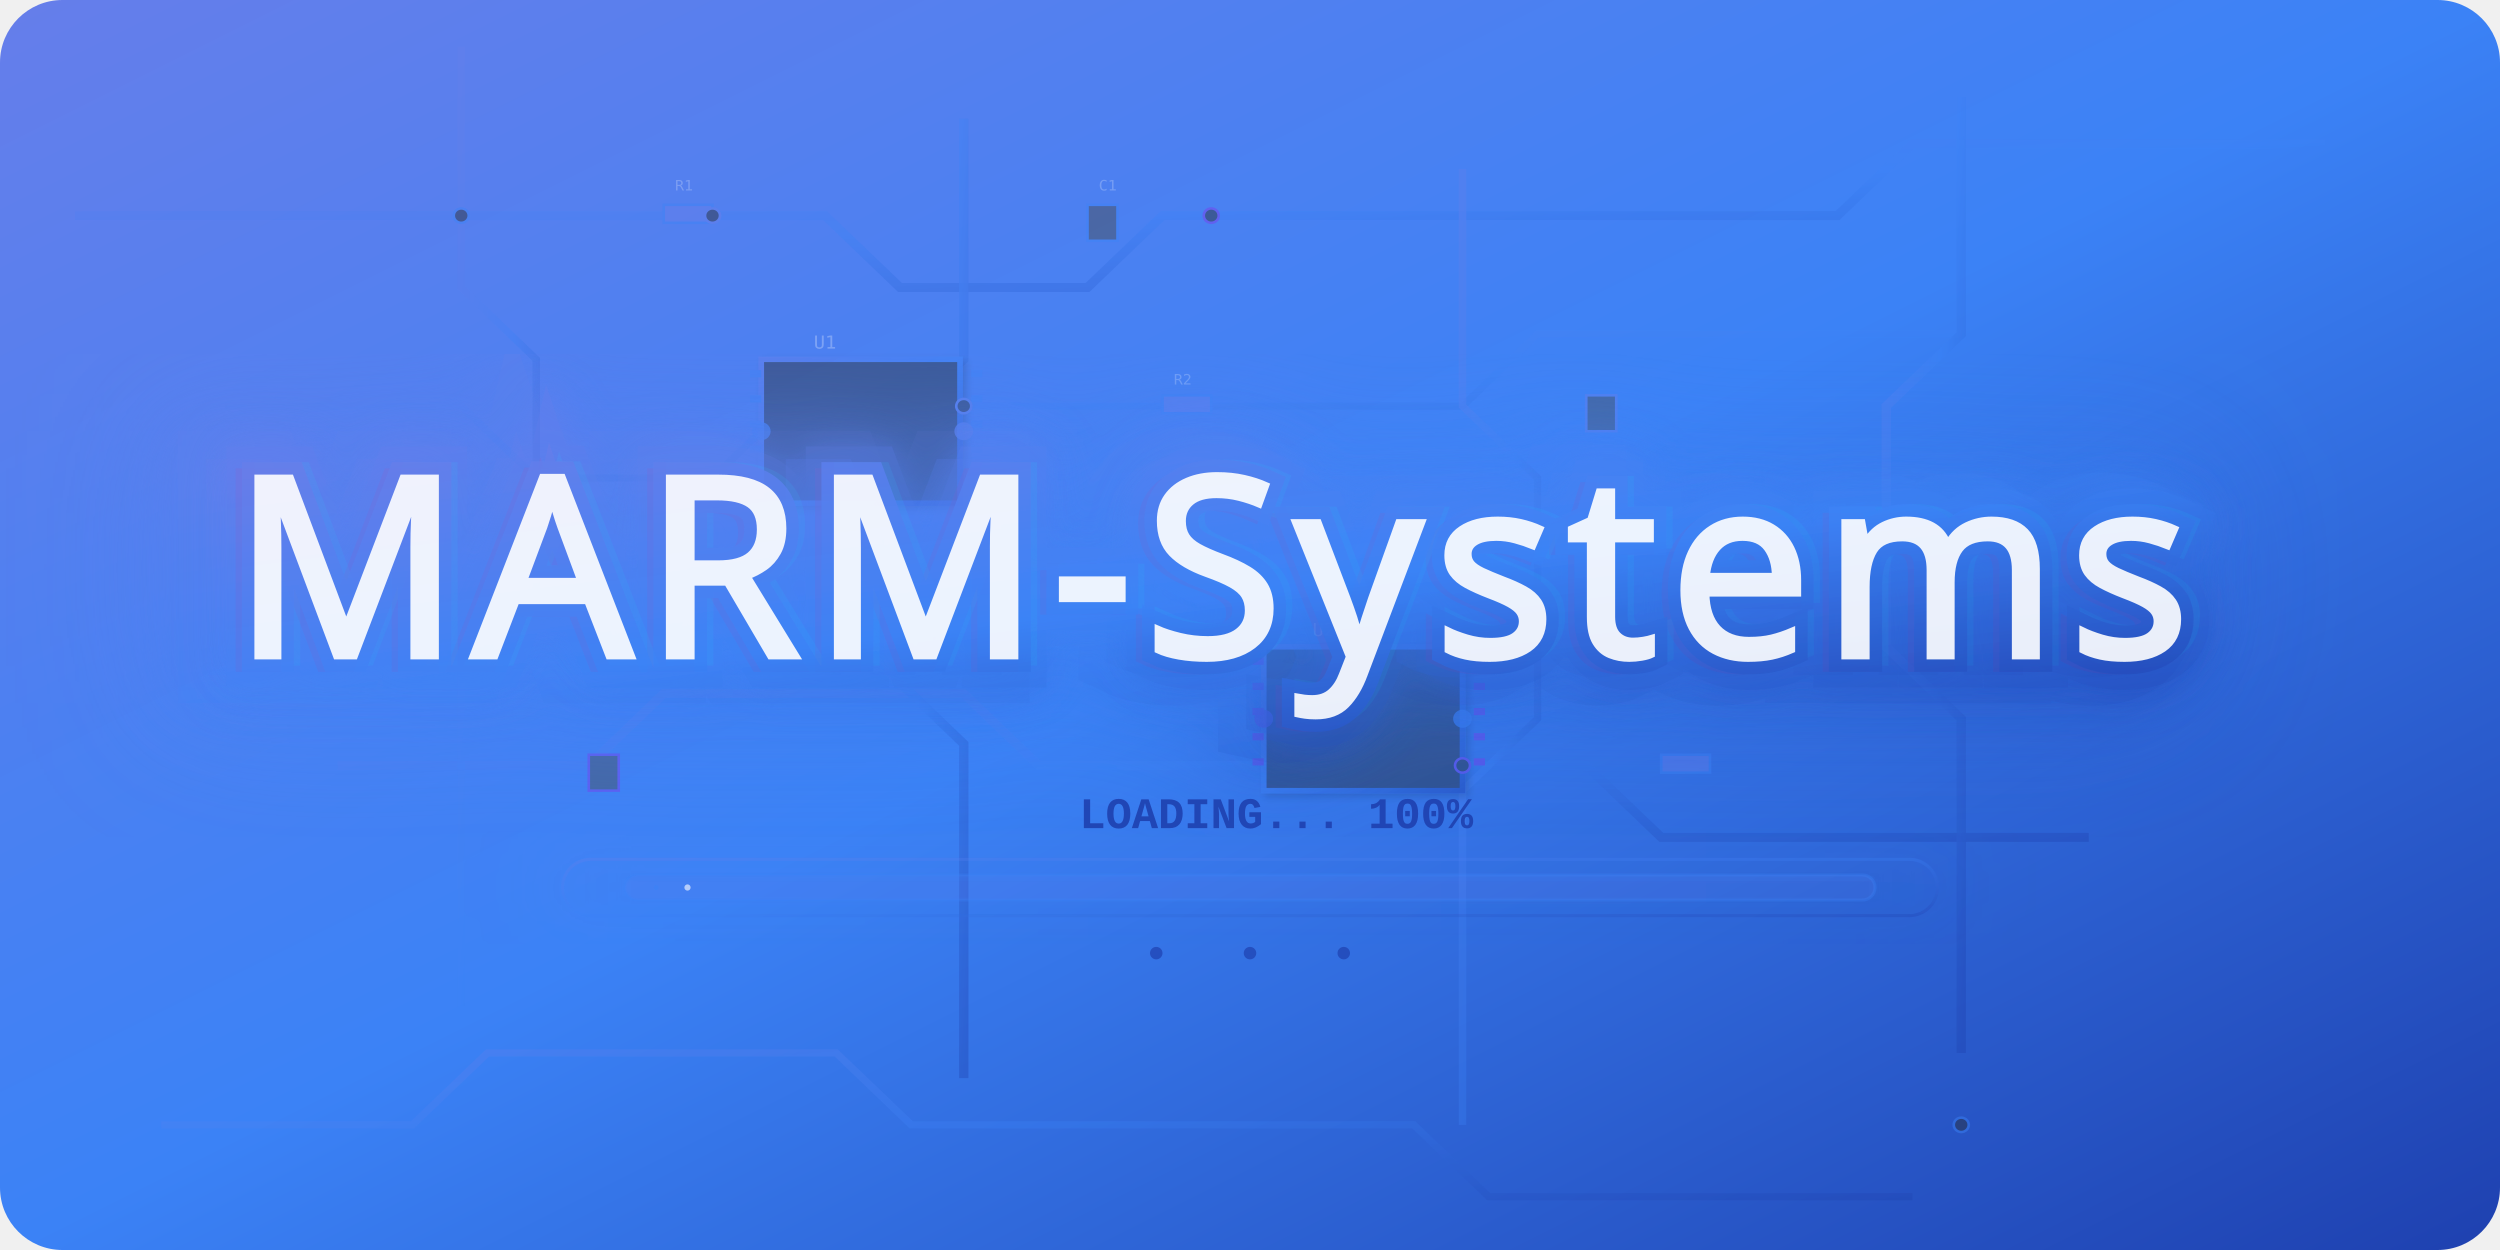
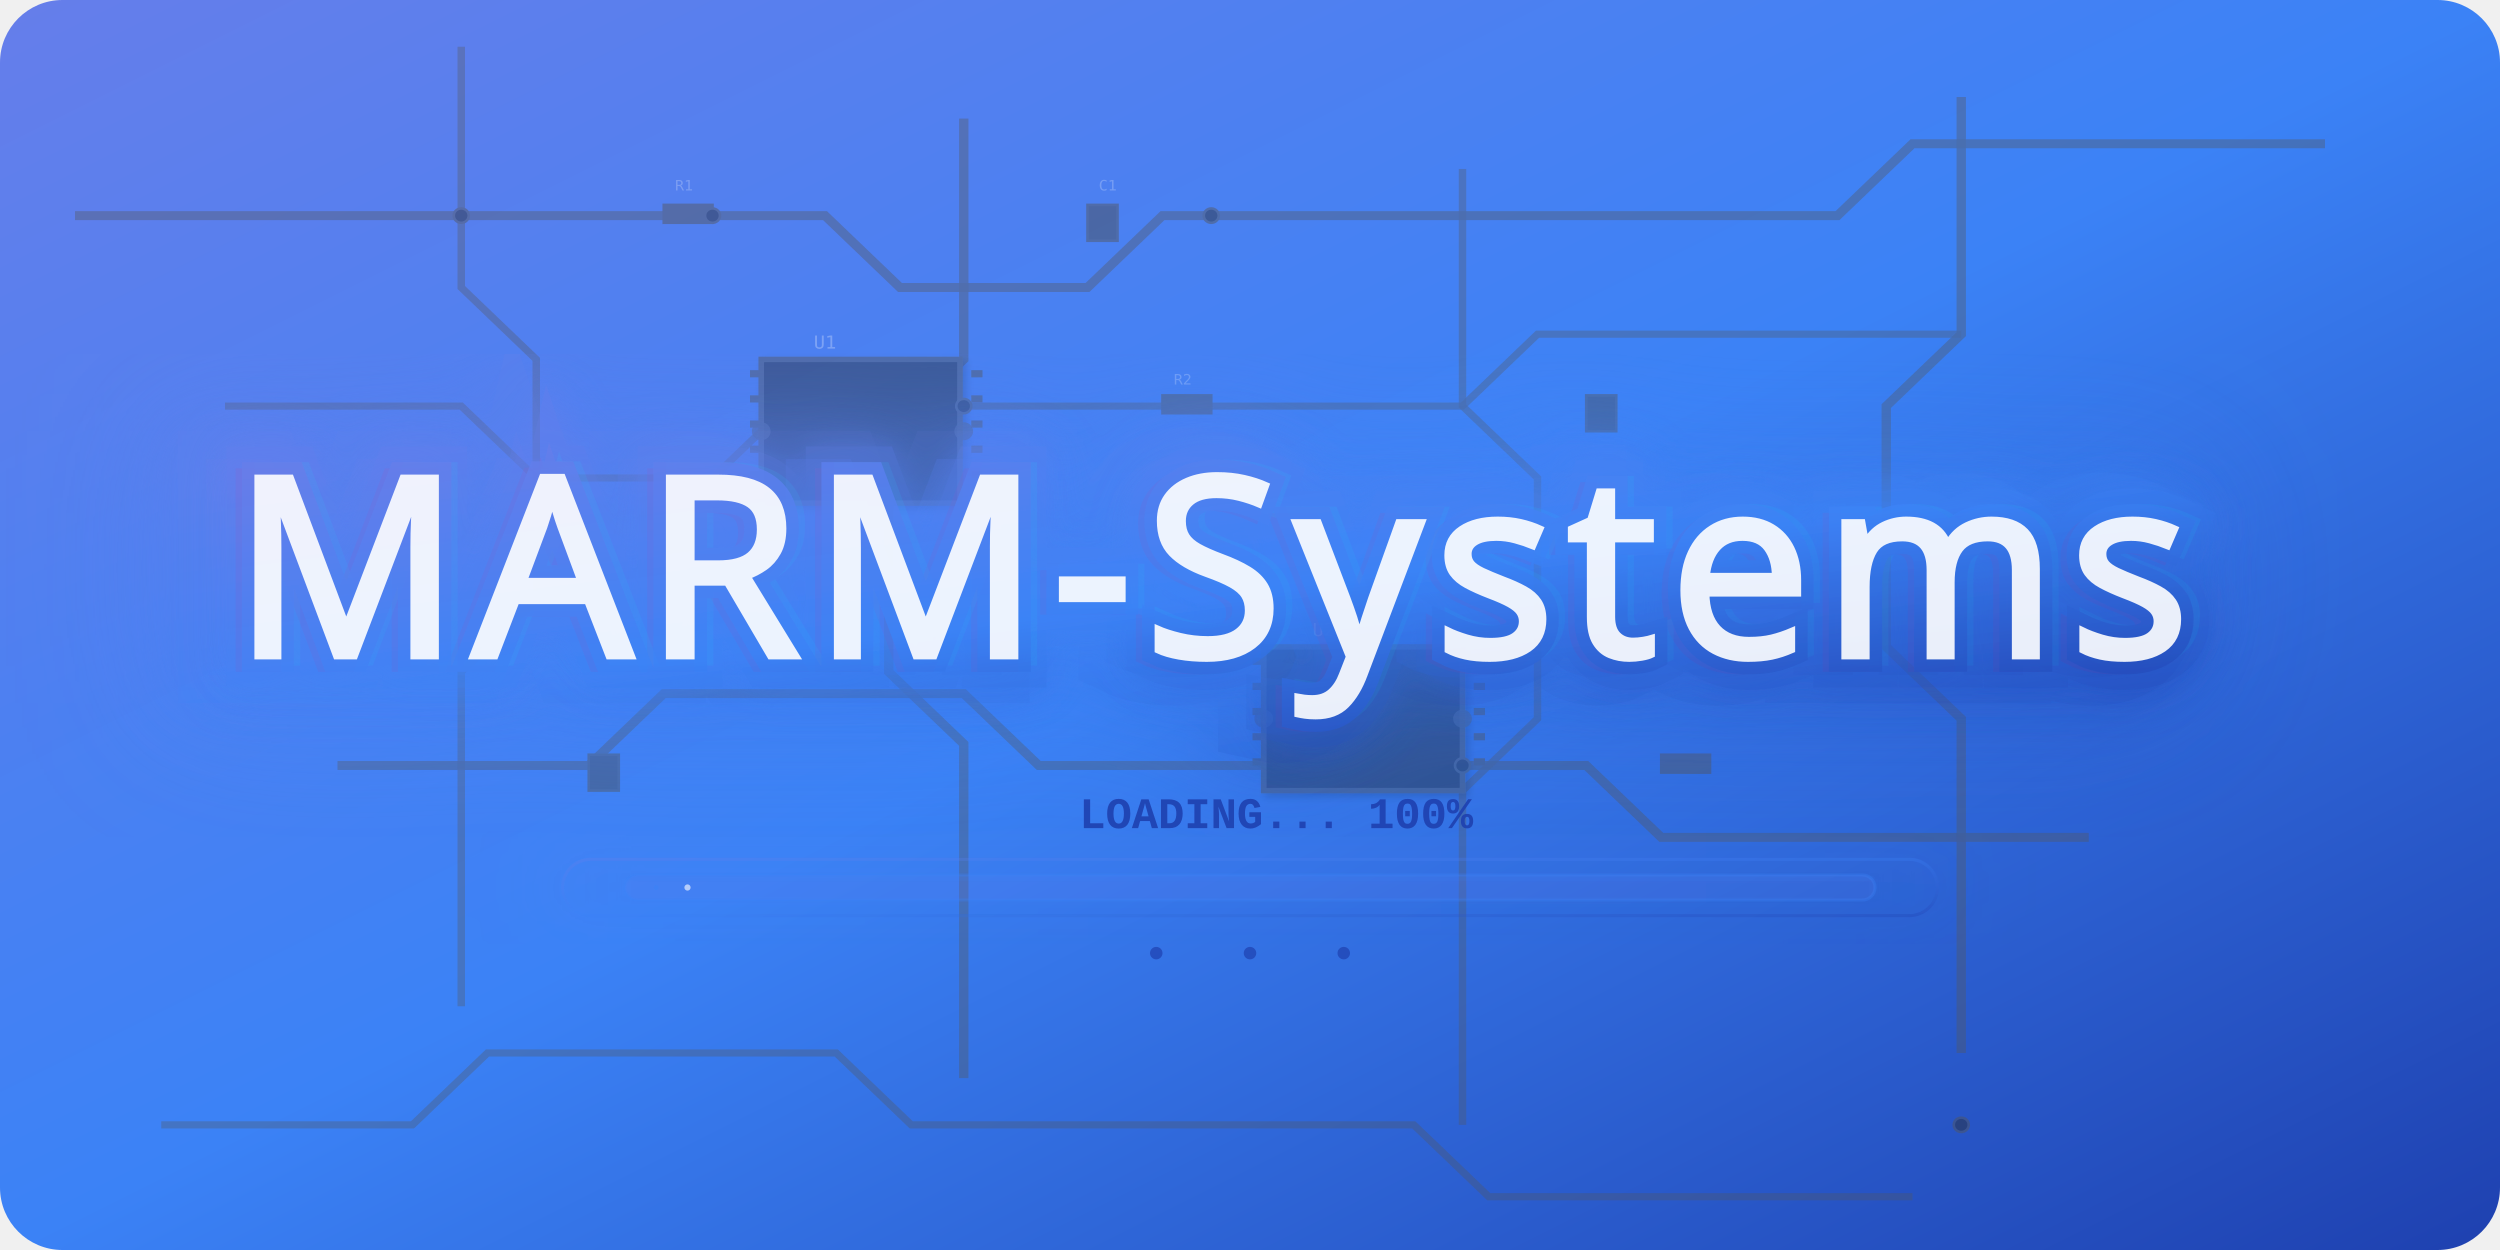
<svg xmlns="http://www.w3.org/2000/svg" viewBox="0 0 800 400">
  <defs>
    <clipPath id="roundedCorners">
      <rect width="800" height="400" rx="20" ry="20" />
    </clipPath>
+     <linearGradient id="bubbleGrad" x1="0%" y1="0%" x2="100%" y2="100%">
+       <stop offset="0%" style="stop-color:#667eea;stop-opacity:1">
+         <animate attributeName="stop-color" values="#667eea; #3b82f6; #1e40af; #7c3aed; #667eea" dur="8s" repeatCount="indefinite" />
+       </stop>
+       <stop offset="50%" style="stop-color:#3b82f6;stop-opacity:1">
+         <animate attributeName="stop-color" values="#3b82f6; #1e40af; #7c3aed; #667eea; #3b82f6" dur="8s" repeatCount="indefinite" />
+       </stop>
+       <stop offset="100%" style="stop-color:#1e40af;stop-opacity:1">
+         <animate attributeName="stop-color" values="#1e40af; #7c3aed; #667eea; #3b82f6; #1e40af" dur="8s" repeatCount="indefinite" />
+       </stop>
+     </linearGradient>
+     <filter id="neonGlow" x="-50%" y="-50%" width="200%" height="200%">
+       <feGaussianBlur in="SourceGraphic" stdDeviation="8" result="blur1" />
+       <feGaussianBlur in="SourceGraphic" stdDeviation="15" result="blur2" />
+       <feGaussianBlur in="SourceGraphic" stdDeviation="25" result="blur3" />
+       <feMerge>
+         <feMergeNode in="blur3" />
+         <feMergeNode in="blur2" />
+         <feMergeNode in="blur1" />
+         <feMergeNode in="SourceGraphic" />
+       </feMerge>
+     </filter>
+     <filter id="textGlow" x="-50%" y="-50%" width="200%" height="200%">
+       <feGaussianBlur in="SourceGraphic" stdDeviation="4" result="blur1" />
+       <feGaussianBlur in="SourceGraphic" stdDeviation="8" result="blur2" />
+       <feMerge>
+         <feMergeNode in="blur2" />
+         <feMergeNode in="blur1" />
+         <feMergeNode in="SourceGraphic" />
+       </feMerge>
+     </filter>
+     <radialGradient id="sparkle">
+       <stop offset="0%" style="stop-color:#ffffff;stop-opacity:0.9" />
+       <stop offset="100%" style="stop-color:#3b82f6;stop-opacity:0" />
+     </radialGradient>
+     <linearGradient id="bgGrad" x1="0%" y1="0%" x2="100%" y2="100%">
+       <stop offset="0%" style="stop-color:#667eea;stop-opacity:1">
+         <animate attributeName="stop-color" values="#667eea; #3b82f6; #7c3aed; #667eea" dur="12s" repeatCount="indefinite" />
+       </stop>
+       <stop offset="50%" style="stop-color:#3b82f6;stop-opacity:1">
+         <animate attributeName="stop-color" values="#3b82f6; #1e40af; #667eea; #3b82f6" dur="12s" repeatCount="indefinite" />
+       </stop>
+       <stop offset="100%" style="stop-color:#1e40af;stop-opacity:1">
+         <animate attributeName="stop-color" values="#1e40af; #7c3aed; #3b82f6; #1e40af" dur="12s" repeatCount="indefinite" />
+       </stop>
+     </linearGradient>
+     <pattern id="grid" width="40" height="40" patternUnits="userSpaceOnUse">
+       <path d="M 40 0 L 0 0 0 40" fill="none" stroke="#3b82f6" stroke-width="0.5" opacity="0.1" />
+     </pattern>
+     <pattern id="circuitPattern" width="120" height="120" patternUnits="userSpaceOnUse">
+       <line x1="0" y1="25" x2="40" y2="25" stroke="#4a4a4a" stroke-width="1" opacity="0.4" />
+       <line x1="60" y1="25" x2="120" y2="25" stroke="#4a4a4a" stroke-width="1" opacity="0.4" />
+       <line x1="20" y1="55" x2="70" y2="55" stroke="#4a4a4a" stroke-width="1" opacity="0.4" />
+       <line x1="85" y1="55" x2="120" y2="55" stroke="#4a4a4a" stroke-width="1" opacity="0.4" />
+       <line x1="0" y1="85" x2="35" y2="85" stroke="#4a4a4a" stroke-width="1" opacity="0.4" />
+       <line x1="50" y1="85" x2="100" y2="85" stroke="#4a4a4a" stroke-width="1" opacity="0.4" />
+       <line x1="40" y1="0" x2="40" y2="60" stroke="#4a4a4a" stroke-width="1" opacity="0.4" />
+       <line x1="40" y1="75" x2="40" y2="120" stroke="#4a4a4a" stroke-width="1" opacity="0.4" />
+       <line x1="70" y1="25" x2="70" y2="90" stroke="#4a4a4a" stroke-width="1" opacity="0.4" />
+       <line x1="100" y1="0" x2="100" y2="50" stroke="#4a4a4a" stroke-width="1" opacity="0.4" />
+       <line x1="100" y1="65" x2="100" y2="120" stroke="#4a4a4a" stroke-width="1" opacity="0.4" />
+       <polyline points="40,60 50,70 50,85" fill="none" stroke="#4a4a4a" stroke-width="1" opacity="0.4" />
+       <polyline points="85,55 95,65 100,65" fill="none" stroke="#4a4a4a" stroke-width="1" opacity="0.4" />
+       <polyline points="35,85 45,95 60,95 60,120" fill="none" stroke="#4a4a4a" stroke-width="1" opacity="0.4" />
+       <circle cx="40" cy="25" r="2" fill="#4a4a4a" opacity="0.4" />
+       <circle cx="70" cy="55" r="2" fill="#4a4a4a" opacity="0.4" />
+       <circle cx="100" cy="50" r="2" fill="#4a4a4a" opacity="0.4" />
+       <circle cx="50" cy="85" r="2" fill="#4a4a4a" opacity="0.4" />
+       <circle cx="40" cy="60" r="2" fill="#4a4a4a" opacity="0.4" />
+       <circle cx="85" cy="55" r="2" fill="#4a4a4a" opacity="0.4" />
+       <circle cx="20" cy="55" r="1.5" fill="#4a4a4a" opacity="0.4" />
+       <circle cx="60" cy="25" r="1.5" fill="#4a4a4a" opacity="0.4" />
+       <circle cx="100" cy="85" r="1.5" fill="#4a4a4a" opacity="0.4" />
+     </pattern>
+     <filter id="pcbShadow" x="-50%" y="-50%" width="200%" height="200%">
+       <feDropShadow dx="1" dy="1" stdDeviation="1" flood-color="#000000" flood-opacity="0.3" />
+     </filter>
+     <linearGradient id="progressGrad" x1="0%" y1="0%" x2="100%" y2="0%">
+       <stop offset="0%" style="stop-color:#1e40af;stop-opacity:0.8" />
+       <stop offset="30%" style="stop-color:#667eea;stop-opacity:0.9" />
+       <stop offset="70%" style="stop-color:#3b82f6;stop-opacity:1" />
+       <stop offset="100%" style="stop-color:#ffffff;stop-opacity:0.9" />
+     </linearGradient>
+     <filter id="intenseGlow" x="-50%" y="-50%" width="200%" height="200%">
+       <feGaussianBlur stdDeviation="5" result="coloredBlur" />
+       <feMerge>
+         <feMergeNode in="coloredBlur" />
+         <feMergeNode in="SourceGraphic" />
+       </feMerge>
+     </filter>
  </defs>
  <g clip-path="url(#roundedCorners)">
-     <defs>
-       <linearGradient id="bubbleGrad" x1="0%" y1="0%" x2="100%" y2="100%">
-         <stop offset="0%" style="stop-color:#667eea;stop-opacity:1">
-           <animate attributeName="stop-color" values="#667eea; #3b82f6; #1e40af; #7c3aed; #667eea" dur="8s" repeatCount="indefinite" />
-         </stop>
-         <stop offset="50%" style="stop-color:#3b82f6;stop-opacity:1">
-           <animate attributeName="stop-color" values="#3b82f6; #1e40af; #7c3aed; #667eea; #3b82f6" dur="8s" repeatCount="indefinite" />
-         </stop>
-         <stop offset="100%" style="stop-color:#1e40af;stop-opacity:1">
-           <animate attributeName="stop-color" values="#1e40af; #7c3aed; #667eea; #3b82f6; #1e40af" dur="8s" repeatCount="indefinite" />
-         </stop>
-       </linearGradient>
-       <filter id="neonGlow" x="-50%" y="-50%" width="200%" height="200%">
-         <feGaussianBlur in="SourceGraphic" stdDeviation="8" result="blur1" />
-         <feGaussianBlur in="SourceGraphic" stdDeviation="15" result="blur2" />
-         <feGaussianBlur in="SourceGraphic" stdDeviation="25" result="blur3" />
-         <feMerge>
-           <feMergeNode in="blur3" />
-           <feMergeNode in="blur2" />
-           <feMergeNode in="blur1" />
-           <feMergeNode in="SourceGraphic" />
-         </feMerge>
-       </filter>
-       <filter id="textGlow" x="-50%" y="-50%" width="200%" height="200%">
-         <feGaussianBlur in="SourceGraphic" stdDeviation="4" result="blur1" />
-         <feGaussianBlur in="SourceGraphic" stdDeviation="8" result="blur2" />
-         <feMerge>
-           <feMergeNode in="blur2" />
-           <feMergeNode in="blur1" />
-           <feMergeNode in="SourceGraphic" />
-         </feMerge>
-       </filter>
-       <radialGradient id="sparkle">
-         <stop offset="0%" style="stop-color:#ffffff;stop-opacity:0.9" />
-         <stop offset="100%" style="stop-color:#3b82f6;stop-opacity:0" />
-       </radialGradient>
-       <linearGradient id="bgGrad" x1="0%" y1="0%" x2="100%" y2="100%">
-         <stop offset="0%" style="stop-color:#667eea;stop-opacity:1">
-           <animate attributeName="stop-color" values="#667eea; #3b82f6; #7c3aed; #667eea" dur="12s" repeatCount="indefinite" />
-         </stop>
-         <stop offset="50%" style="stop-color:#3b82f6;stop-opacity:1">
-           <animate attributeName="stop-color" values="#3b82f6; #1e40af; #667eea; #3b82f6" dur="12s" repeatCount="indefinite" />
-         </stop>
-         <stop offset="100%" style="stop-color:#1e40af;stop-opacity:1">
-           <animate attributeName="stop-color" values="#1e40af; #7c3aed; #3b82f6; #1e40af" dur="12s" repeatCount="indefinite" />
-         </stop>
-       </linearGradient>
-       <pattern id="grid" width="40" height="40" patternUnits="userSpaceOnUse">
-         <path d="M 40 0 L 0 0 0 40" fill="none" stroke="#3b82f6" stroke-width="0.5" opacity="0.1" />
-       </pattern>
-       <pattern id="circuitPattern" width="120" height="120" patternUnits="userSpaceOnUse">
-         <line x1="0" y1="25" x2="40" y2="25" stroke="#ffffff" stroke-width="1" opacity="0.15" />
-         <line x1="60" y1="25" x2="120" y2="25" stroke="#ffffff" stroke-width="1" opacity="0.15" />
-         <line x1="20" y1="55" x2="70" y2="55" stroke="#ffffff" stroke-width="1" opacity="0.15" />
-         <line x1="85" y1="55" x2="120" y2="55" stroke="#ffffff" stroke-width="1" opacity="0.15" />
-         <line x1="0" y1="85" x2="35" y2="85" stroke="#ffffff" stroke-width="1" opacity="0.15" />
-         <line x1="50" y1="85" x2="100" y2="85" stroke="#ffffff" stroke-width="1" opacity="0.15" />
-         <line x1="40" y1="0" x2="40" y2="60" stroke="#ffffff" stroke-width="1" opacity="0.15" />
-         <line x1="40" y1="75" x2="40" y2="120" stroke="#ffffff" stroke-width="1" opacity="0.15" />
-         <line x1="70" y1="25" x2="70" y2="90" stroke="#ffffff" stroke-width="1" opacity="0.15" />
-         <line x1="100" y1="0" x2="100" y2="50" stroke="#ffffff" stroke-width="1" opacity="0.15" />
-         <line x1="100" y1="65" x2="100" y2="120" stroke="#ffffff" stroke-width="1" opacity="0.15" />
-         <polyline points="40,60 50,70 50,85" fill="none" stroke="#ffffff" stroke-width="1" opacity="0.15" />
-         <polyline points="85,55 95,65 100,65" fill="none" stroke="#ffffff" stroke-width="1" opacity="0.15" />
-         <polyline points="35,85 45,95 60,95 60,120" fill="none" stroke="#ffffff" stroke-width="1" opacity="0.15" />
-         <circle cx="40" cy="25" r="2" fill="#ffffff" opacity="0.25">
-           <animate attributeName="opacity" values="0.2; 0.4; 0.2" dur="4s" repeatCount="indefinite" />
-         </circle>
-         <circle cx="70" cy="55" r="2" fill="#ffffff" opacity="0.25">
-           <animate attributeName="opacity" values="0.25; 0.45; 0.25" dur="5s" repeatCount="indefinite" />
-         </circle>
-         <circle cx="100" cy="50" r="2" fill="#ffffff" opacity="0.25">
-           <animate attributeName="opacity" values="0.2; 0.35; 0.2" dur="4.5s" repeatCount="indefinite" />
-         </circle>
-         <circle cx="50" cy="85" r="2" fill="#ffffff" opacity="0.25">
-           <animate attributeName="opacity" values="0.15; 0.4; 0.15" dur="6s" repeatCount="indefinite" />
-         </circle>
-         <circle cx="40" cy="60" r="2" fill="#ffffff" opacity="0.25">
-           <animate attributeName="opacity" values="0.2; 0.38; 0.2" dur="3.5s" repeatCount="indefinite" />
-         </circle>
-         <circle cx="85" cy="55" r="2" fill="#ffffff" opacity="0.25">
-           <animate attributeName="opacity" values="0.18; 0.42; 0.18" dur="5.5s" repeatCount="indefinite" />
-         </circle>
-         <circle cx="20" cy="55" r="1.5" fill="#ffffff" opacity="0.2" />
-         <circle cx="60" cy="25" r="1.5" fill="#ffffff" opacity="0.2" />
-         <circle cx="100" cy="85" r="1.5" fill="#ffffff" opacity="0.2" />
-       </pattern>
-       <filter id="pcbShadow" x="-50%" y="-50%" width="200%" height="200%">
-         <feDropShadow dx="1" dy="1" stdDeviation="1" flood-color="#000000" flood-opacity="0.3" />
-       </filter>
-       <linearGradient id="progressGrad" x1="0%" y1="0%" x2="100%" y2="0%">
-         <stop offset="0%" style="stop-color:#1e40af;stop-opacity:0.8" />
-         <stop offset="30%" style="stop-color:#667eea;stop-opacity:0.9" />
-         <stop offset="70%" style="stop-color:#3b82f6;stop-opacity:1" />
-         <stop offset="100%" style="stop-color:#ffffff;stop-opacity:0.9" />
-       </linearGradient>
-       <filter id="intenseGlow" x="-50%" y="-50%" width="200%" height="200%">
-         <feGaussianBlur stdDeviation="5" result="coloredBlur" />
-         <feMerge>
-           <feMergeNode in="coloredBlur" />
-           <feMergeNode in="SourceGraphic" />
-         </feMerge>
-       </filter>
-     </defs>
    <rect width="800" height="400" fill="url(#bgGrad)" />
    <g opacity="0.45" transform="scale(1.2, 1.15) translate(-10, -20)">
-       <path d="M30 80 L230 80 L250 100 L300 100 L320 80 L500 80 L520 60 L630 60" stroke="url(#bubbleGrad)" stroke-width="2.5" fill="none" opacity="0.8" />
-       <path d="M70 133 L133 133 L153 153 L200 153 L220 133 L400 133 L420 113 L533 113" stroke="url(#bubbleGrad)" stroke-width="2" fill="none" opacity="0.7" />
-       <path d="M100 233 L167 233 L187 213 L267 213 L287 233 L433 233 L453 253 L567 253" stroke="url(#bubbleGrad)" stroke-width="2.5" fill="none" opacity="0.8" />
-       <path d="M53 333 L120 333 L140 313 L233 313 L253 333 L387 333 L407 353 L520 353" stroke="url(#bubbleGrad)" stroke-width="2" fill="none" opacity="0.7" />
-       <path d="M133 33 L133 100 L153 120 L153 187 L133 207 L133 300" stroke="url(#bubbleGrad)" stroke-width="2" fill="none" opacity="0.7" />
-       <path d="M267 53 L267 120 L247 140 L247 207 L267 227 L267 320" stroke="url(#bubbleGrad)" stroke-width="2.5" fill="none" opacity="0.8" />
-       <path d="M400 67 L400 133 L420 153 L420 220 L400 240 L400 333" stroke="url(#bubbleGrad)" stroke-width="2" fill="none" opacity="0.7" />
-       <path d="M533 47 L533 113 L513 133 L513 200 L533 220 L533 313" stroke="url(#bubbleGrad)" stroke-width="2.5" fill="none" opacity="0.8" />
-       <rect x="213" y="120" width="53" height="40" fill="#2a2a2a" stroke="url(#bubbleGrad)" stroke-width="1.5" filter="url(#pcbShadow)" />
-       <rect x="210" y="123" width="3" height="2" fill="#3b82f6" />
-       <rect x="210" y="130" width="3" height="2" fill="#3b82f6" />
-       <rect x="210" y="137" width="3" height="2" fill="#3b82f6" />
-       <rect x="210" y="144" width="3" height="2" fill="#3b82f6" />
-       <rect x="210" y="151" width="3" height="2" fill="#3b82f6" />
-       <rect x="269" y="123" width="3" height="2" fill="#3b82f6" />
-       <rect x="269" y="130" width="3" height="2" fill="#3b82f6" />
-       <rect x="269" y="137" width="3" height="2" fill="#3b82f6" />
-       <rect x="269" y="144" width="3" height="2" fill="#3b82f6" />
-       <rect x="269" y="151" width="3" height="2" fill="#3b82f6" />
-       <rect x="347" y="200" width="53" height="40" fill="#2a2a2a" stroke="url(#bubbleGrad)" stroke-width="1.5" filter="url(#pcbShadow)" />
-       <rect x="344" y="203" width="3" height="2" fill="#7c3aed" />
-       <rect x="344" y="210" width="3" height="2" fill="#7c3aed" />
-       <rect x="344" y="217" width="3" height="2" fill="#7c3aed" />
-       <rect x="344" y="224" width="3" height="2" fill="#7c3aed" />
-       <rect x="344" y="231" width="3" height="2" fill="#7c3aed" />
-       <rect x="403" y="203" width="3" height="2" fill="#7c3aed" />
-       <rect x="403" y="210" width="3" height="2" fill="#7c3aed" />
-       <rect x="403" y="217" width="3" height="2" fill="#7c3aed" />
-       <rect x="403" y="224" width="3" height="2" fill="#7c3aed" />
-       <rect x="403" y="231" width="3" height="2" fill="#7c3aed" />
-       <rect x="187" y="77" width="13" height="5" fill="#667eea" stroke="#3b82f6" stroke-width="0.7" />
-       <rect x="320" y="130" width="13" height="5" fill="#667eea" stroke="#3b82f6" stroke-width="0.7" />
-       <rect x="453" y="230" width="13" height="5" fill="#667eea" stroke="#3b82f6" stroke-width="0.7" />
-       <rect x="300" y="77" width="8" height="10" fill="#4a4a4a" stroke="#3b82f6" stroke-width="0.7" />
-       <rect x="167" y="230" width="8" height="10" fill="#4a4a4a" stroke="#7c3aed" stroke-width="0.7" />
-       <rect x="433" y="130" width="8" height="10" fill="#4a4a4a" stroke="#667eea" stroke-width="0.7" />
-       <circle cx="133" cy="80" r="2" fill="#2a2a2a" stroke="#3b82f6" stroke-width="0.7" />
-       <circle cx="267" cy="133" r="2" fill="#2a2a2a" stroke="#667eea" stroke-width="0.7" />
-       <circle cx="400" cy="233" r="2" fill="#2a2a2a" stroke="#7c3aed" stroke-width="0.7" />
-       <circle cx="533" cy="333" r="2" fill="#2a2a2a" stroke="#3b82f6" stroke-width="0.7" />
-       <circle cx="200" cy="80" r="2" fill="#2a2a2a" stroke="#667eea" stroke-width="0.7" />
-       <circle cx="333" cy="80" r="2" fill="#2a2a2a" stroke="#7c3aed" stroke-width="0.7" />
-       <circle cx="213" cy="140" r="2.5" fill="#3b82f6" opacity="0.8" />
-       <circle cx="267" cy="140" r="2.5" fill="#667eea" opacity="0.8" />
-       <circle cx="347" cy="220" r="2.5" fill="#7c3aed" opacity="0.8" />
-       <circle cx="400" cy="220" r="2.5" fill="#3b82f6" opacity="0.8" />
+       <path d="M30 80 L230 80 L250 100 L300 100 L320 80 L500 80 L520 60 L630 60" stroke="#555555" stroke-width="2.5" fill="none" opacity="0.8" />
+       <path d="M70 133 L133 133 L153 153 L200 153 L220 133 L400 133 L420 113 L533 113" stroke="#555555" stroke-width="2" fill="none" opacity="0.7" />
+       <path d="M100 233 L167 233 L187 213 L267 213 L287 233 L433 233 L453 253 L567 253" stroke="#555555" stroke-width="2.5" fill="none" opacity="0.8" />
+       <path d="M53 333 L120 333 L140 313 L233 313 L253 333 L387 333 L407 353 L520 353" stroke="#555555" stroke-width="2" fill="none" opacity="0.7" />
+       <path d="M133 33 L133 100 L153 120 L153 187 L133 207 L133 300" stroke="#555555" stroke-width="2" fill="none" opacity="0.7" />
+       <path d="M267 53 L267 120 L247 140 L247 207 L267 227 L267 320" stroke="#555555" stroke-width="2.5" fill="none" opacity="0.8" />
+       <path d="M400 67 L400 133 L420 153 L420 220 L400 240 L400 333" stroke="#555555" stroke-width="2" fill="none" opacity="0.7" />
+       <path d="M533 47 L533 113 L513 133 L513 200 L533 220 L533 313" stroke="#555555" stroke-width="2.5" fill="none" opacity="0.8" />
+       <rect x="213" y="120" width="53" height="40" fill="#2a2a2a" stroke="#555555" stroke-width="1.5" filter="url(#pcbShadow)" />
+       <rect x="210" y="123" width="3" height="2" fill="#555555" />
+       <rect x="210" y="130" width="3" height="2" fill="#555555" />
+       <rect x="210" y="137" width="3" height="2" fill="#555555" />
+       <rect x="210" y="144" width="3" height="2" fill="#555555" />
+       <rect x="210" y="151" width="3" height="2" fill="#555555" />
+       <rect x="269" y="123" width="3" height="2" fill="#555555" />
+       <rect x="269" y="130" width="3" height="2" fill="#555555" />
+       <rect x="269" y="137" width="3" height="2" fill="#555555" />
+       <rect x="269" y="144" width="3" height="2" fill="#555555" />
+       <rect x="269" y="151" width="3" height="2" fill="#555555" />
+       <rect x="347" y="200" width="53" height="40" fill="#2a2a2a" stroke="#555555" stroke-width="1.5" filter="url(#pcbShadow)" />
+       <rect x="344" y="203" width="3" height="2" fill="#555555" />
+       <rect x="344" y="210" width="3" height="2" fill="#555555" />
+       <rect x="344" y="217" width="3" height="2" fill="#555555" />
+       <rect x="344" y="224" width="3" height="2" fill="#555555" />
+       <rect x="344" y="231" width="3" height="2" fill="#555555" />
+       <rect x="403" y="203" width="3" height="2" fill="#555555" />
+       <rect x="403" y="210" width="3" height="2" fill="#555555" />
+       <rect x="403" y="217" width="3" height="2" fill="#555555" />
+       <rect x="403" y="224" width="3" height="2" fill="#555555" />
+       <rect x="403" y="231" width="3" height="2" fill="#555555" />
+       <rect x="187" y="77" width="13" height="5" fill="#555555" stroke="#555555" stroke-width="0.7" />
+       <rect x="320" y="130" width="13" height="5" fill="#555555" stroke="#555555" stroke-width="0.7" />
+       <rect x="453" y="230" width="13" height="5" fill="#555555" stroke="#555555" stroke-width="0.7" />
+       <rect x="300" y="77" width="8" height="10" fill="#4a4a4a" stroke="#555555" stroke-width="0.7" />
+       <rect x="167" y="230" width="8" height="10" fill="#4a4a4a" stroke="#555555" stroke-width="0.7" />
+       <rect x="433" y="130" width="8" height="10" fill="#4a4a4a" stroke="#555555" stroke-width="0.7" />
+       <circle cx="133" cy="80" r="2" fill="#2a2a2a" stroke="#555555" stroke-width="0.7" />
+       <circle cx="267" cy="133" r="2" fill="#2a2a2a" stroke="#555555" stroke-width="0.7" />
+       <circle cx="400" cy="233" r="2" fill="#2a2a2a" stroke="#555555" stroke-width="0.7" />
+       <circle cx="533" cy="333" r="2" fill="#2a2a2a" stroke="#555555" stroke-width="0.7" />
+       <circle cx="200" cy="80" r="2" fill="#2a2a2a" stroke="#555555" stroke-width="0.7" />
+       <circle cx="333" cy="80" r="2" fill="#2a2a2a" stroke="#555555" stroke-width="0.7" />
+       <circle cx="213" cy="140" r="2.5" fill="#555555" opacity="0.8" />
+       <circle cx="267" cy="140" r="2.5" fill="#555555" opacity="0.8" />
+       <circle cx="347" cy="220" r="2.5" fill="#555555" opacity="0.8" />
+       <circle cx="400" cy="220" r="2.5" fill="#555555" opacity="0.8" />
      <text x="227" y="117" font-family="monospace" font-size="5" fill="#ffffff" opacity="0.6">U1</text>
      <text x="360" y="197" font-family="monospace" font-size="5" fill="#ffffff" opacity="0.6">U2</text>
      <text x="190" y="73" font-family="monospace" font-size="4" fill="#ffffff" opacity="0.5">R1</text>
      <text x="323" y="127" font-family="monospace" font-size="4" fill="#ffffff" opacity="0.5">R2</text>
      <text x="303" y="73" font-family="monospace" font-size="4" fill="#ffffff" opacity="0.5">C1</text>
    </g>
    <g transform="translate(400, 200)">
      <text x="0" y="10" text-anchor="middle" fill="none" stroke="url(#bubbleGrad)" stroke-width="12" font-family="'Orbitron', 'Exo 2', 'Rajdhani', sans-serif" font-size="80" font-weight="300" letter-spacing="4" opacity="0.2">
      MARM-Systems
      <animateTransform attributeName="transform" type="translate" values="0 0; -8 4; 0 0; 8 -4; 0 0" dur="11.3s" repeatCount="indefinite" additive="sum" />
        <animate attributeName="opacity" values="0.2; 0.35; 0.2; 0.3; 0.2" dur="11.3s" repeatCount="indefinite" />
      </text>
      <text x="-3" y="11" text-anchor="middle" fill="none" stroke="#ff0066" stroke-width="8" font-family="'Orbitron', 'Exo 2', 'Rajdhani', sans-serif" font-size="80" font-weight="300" letter-spacing="4" opacity="0.15">
      MARM-Systems
      <animate attributeName="opacity" values="0.15; 0.25; 0.15" dur="4.7s" repeatCount="indefinite" />
      </text>
      <text x="3" y="9" text-anchor="middle" fill="none" stroke="#00ffff" stroke-width="8" font-family="'Orbitron', 'Exo 2', 'Rajdhani', sans-serif" font-size="80" font-weight="300" letter-spacing="4" opacity="0.15">
      MARM-Systems
      <animate attributeName="opacity" values="0.15; 0.25; 0.15" dur="5.3s" repeatCount="indefinite" />
      </text>
      <text x="-6" y="12" text-anchor="middle" fill="none" stroke="url(#bubbleGrad)" stroke-width="6" font-family="'Orbitron', 'Exo 2', 'Rajdhani', sans-serif" font-size="80" font-weight="300" letter-spacing="4" filter="url(#textGlow)" opacity="0.1">
      MARM-Systems
      <animate attributeName="opacity" values="0.08; 0.15; 0.08" dur="6.8s" repeatCount="indefinite" />
      </text>
      <text x="-3" y="11" text-anchor="middle" fill="none" stroke="url(#bubbleGrad)" stroke-width="8" font-family="'Orbitron', 'Exo 2', 'Rajdhani', sans-serif" font-size="80" font-weight="300" letter-spacing="4" filter="url(#textGlow)" opacity="0.15">
      MARM-Systems
      <animate attributeName="opacity" values="0.12; 0.2; 0.12" dur="5.9s" repeatCount="indefinite" />
      </text>
      <text x="0" y="10" text-anchor="middle" fill="none" stroke="url(#bubbleGrad)" stroke-width="30" font-family="'Orbitron', 'Exo 2', 'Rajdhani', sans-serif" font-size="80" font-weight="300" letter-spacing="4" filter="url(#neonGlow)" opacity="0.3">
      MARM-Systems
      <animate attributeName="opacity" values="0.2; 0.4; 0.2" dur="4s" repeatCount="indefinite" />
        <animate attributeName="stroke-width" values="25; 35; 25" dur="4s" repeatCount="indefinite" />
      </text>
      <text x="0" y="10" text-anchor="middle" fill="none" stroke="url(#bubbleGrad)" stroke-width="20" font-family="'Orbitron', 'Exo 2', 'Rajdhani', sans-serif" font-size="80" font-weight="300" letter-spacing="4" filter="url(#textGlow)" opacity="0.4">
      MARM-Systems
      <animate attributeName="opacity" values="0.3; 0.5; 0.3" dur="4s" repeatCount="indefinite" />
      </text>
      <text x="0" y="10" text-anchor="middle" fill="none" stroke="url(#bubbleGrad)" stroke-width="10" font-family="'Orbitron', 'Exo 2', 'Rajdhani', sans-serif" font-size="80" font-weight="300" letter-spacing="4" opacity="0.85">
      MARM-Systems
      <animate attributeName="opacity" values="0.8; 0.95; 0.8" dur="4s" repeatCount="indefinite" />
      </text>
      <text x="0" y="10" text-anchor="middle" fill="#ffffff" stroke="#ffffff" stroke-width="2" font-family="'Orbitron', 'Exo 2', 'Rajdhani', sans-serif" font-size="80" font-weight="300" letter-spacing="4" opacity="0.9">
      MARM-Systems
      <animate attributeName="opacity" values="0.85; 1; 0.85" dur="3s" repeatCount="indefinite" />
      </text>
      <text x="0" y="10" text-anchor="middle" fill="none" stroke="#00ffff" stroke-width="3" font-family="'Orbitron', 'Exo 2', 'Rajdhani', sans-serif" font-size="80" font-weight="300" letter-spacing="4" opacity="0">
      MARM-Systems
      
      <animate attributeName="opacity" values="0; 0.7; 0; 0.5; 0" dur="0.15s" begin="2s" />
        <animate attributeName="opacity" values="0; 0.8; 0; 0.6; 0" dur="0.15s" begin="4.5s" />
        <animate attributeName="opacity" values="0; 0.6; 0; 0.7; 0" dur="0.15s" begin="7s" />
        <animate attributeName="opacity" values="0; 0.9; 0; 0.5; 0" dur="0.15s" begin="9.5s" />
        <animate attributeName="opacity" values="0; 0.7; 0; 0.8; 0" dur="0.15s" begin="12s" />
      </text>
    </g>
    <g transform="translate(400, 280)">
      <rect x="-220" y="-5" width="440" height="18" rx="9" fill="none" stroke="url(#bubbleGrad)" stroke-width="1" opacity="0.3" filter="url(#neonGlow)" />
      <rect x="-200" y="0" width="400" height="8" rx="4" fill="rgba(102,126,234,0.15)" stroke="rgba(59,130,246,0.3)" stroke-width="1" />
      <rect x="-200" y="0" width="400" height="2" rx="4" fill="rgba(59,130,246,0.1)" />
      <rect x="-200" y="0" width="0" height="8" rx="4" fill="url(#progressGrad)" opacity="1">
        <animate attributeName="width" values="0; 400; 400; 0" dur="15s" repeatCount="indefinite" />
      </rect>
      <rect x="-200" y="1" width="0" height="6" rx="3" fill="url(#bubbleGrad)" opacity="0.8">
        <animate attributeName="width" values="0; 400; 400; 0" dur="15s" repeatCount="indefinite" />
      </rect>
      <rect x="-200" y="0" width="0" height="8" rx="4" fill="url(#bubbleGrad)" filter="url(#intenseGlow)" opacity="0.6">
        <animate attributeName="width" values="0; 400; 400; 0" dur="15s" repeatCount="indefinite" />
      </rect>
      <text x="0" y="-15" text-anchor="middle" fill="#1e40af" font-family="'Courier New', monospace" font-size="14" font-weight="bold" opacity="0.9">
        <animate attributeName="opacity" values="0.9; 0.9; 0.9; 0" dur="15s" repeatCount="indefinite" />
        <animateTransform attributeName="transform" type="scale" values="1; 1.1; 1; 1" dur="15s" repeatCount="indefinite" additive="sum" />
      LOADING... 100%
    </text>
      <text x="0" y="40" text-anchor="middle" fill="url(#bubbleGrad)" font-family="'Orbitron', 'Exo 2', 'Rajdhani', sans-serif" font-size="20" font-weight="bold" letter-spacing="3" opacity="0">
      UNLOCKED MEMORY - YOUR WAY
      <animate attributeName="opacity" values="0; 0; 0; 0.9; 0.9; 0" dur="15s" repeatCount="indefinite" />
        <animateTransform attributeName="transform" type="translate" values="0 10; 0 10; 0 10; 0 0; 0 0; 0 0" dur="15s" repeatCount="indefinite" additive="sum" />
      </text>
      <text x="0" y="40" text-anchor="middle" fill="#ffffff" font-family="'Orbitron', 'Exo 2', 'Rajdhani', sans-serif" font-size="20" font-weight="bold" letter-spacing="3" opacity="0" filter="url(#intenseGlow)">
      UNLOCKED MEMORY - YOUR WAY
      <animate attributeName="opacity" values="0; 0; 0; 0.4; 0.4; 0" dur="15s" repeatCount="indefinite" />
        <animateTransform attributeName="transform" type="translate" values="0 10; 0 10; 0 10; 0 0; 0 0; 0 0" dur="15s" repeatCount="indefinite" additive="sum" />
      </text>
      <g opacity="0.7">
        <circle cx="-30" cy="25" r="2" fill="#1e40af">
          <animate attributeName="opacity" values="0.3; 1; 0.3" dur="1.5s" repeatCount="indefinite" begin="0s" />
        </circle>
        <circle cx="0" cy="25" r="2" fill="#1e40af">
          <animate attributeName="opacity" values="0.3; 1; 0.3" dur="1.5s" repeatCount="indefinite" begin="0.5s" />
        </circle>
        <circle cx="30" cy="25" r="2" fill="#1e40af">
          <animate attributeName="opacity" values="0.3; 1; 0.3" dur="1.5s" repeatCount="indefinite" begin="1s" />
        </circle>
        <animate attributeName="opacity" values="0.7; 0.7; 0.7; 0" dur="15s" repeatCount="indefinite" />
      </g>
      <g opacity="0.6">
        <circle cx="-180" cy="4" r="1" fill="#ffffff">
          <animateTransform attributeName="transform" type="translate" values="0 0; 380 0; 380 0; 0 0" dur="15s" repeatCount="indefinite" />
          <animate attributeName="opacity" values="0; 1; 1; 0" dur="15s" repeatCount="indefinite" />
        </circle>
        <circle cx="-190" cy="4" r="0.8" fill="#3b82f6">
          <animateTransform attributeName="transform" type="translate" values="0 0; 390 0; 390 0; 0 0" dur="15s" repeatCount="indefinite" />
          <animate attributeName="opacity" values="0; 0.8; 0.8; 0" dur="15s" repeatCount="indefinite" />
        </circle>
      </g>
    </g>
  </g>
</svg>
